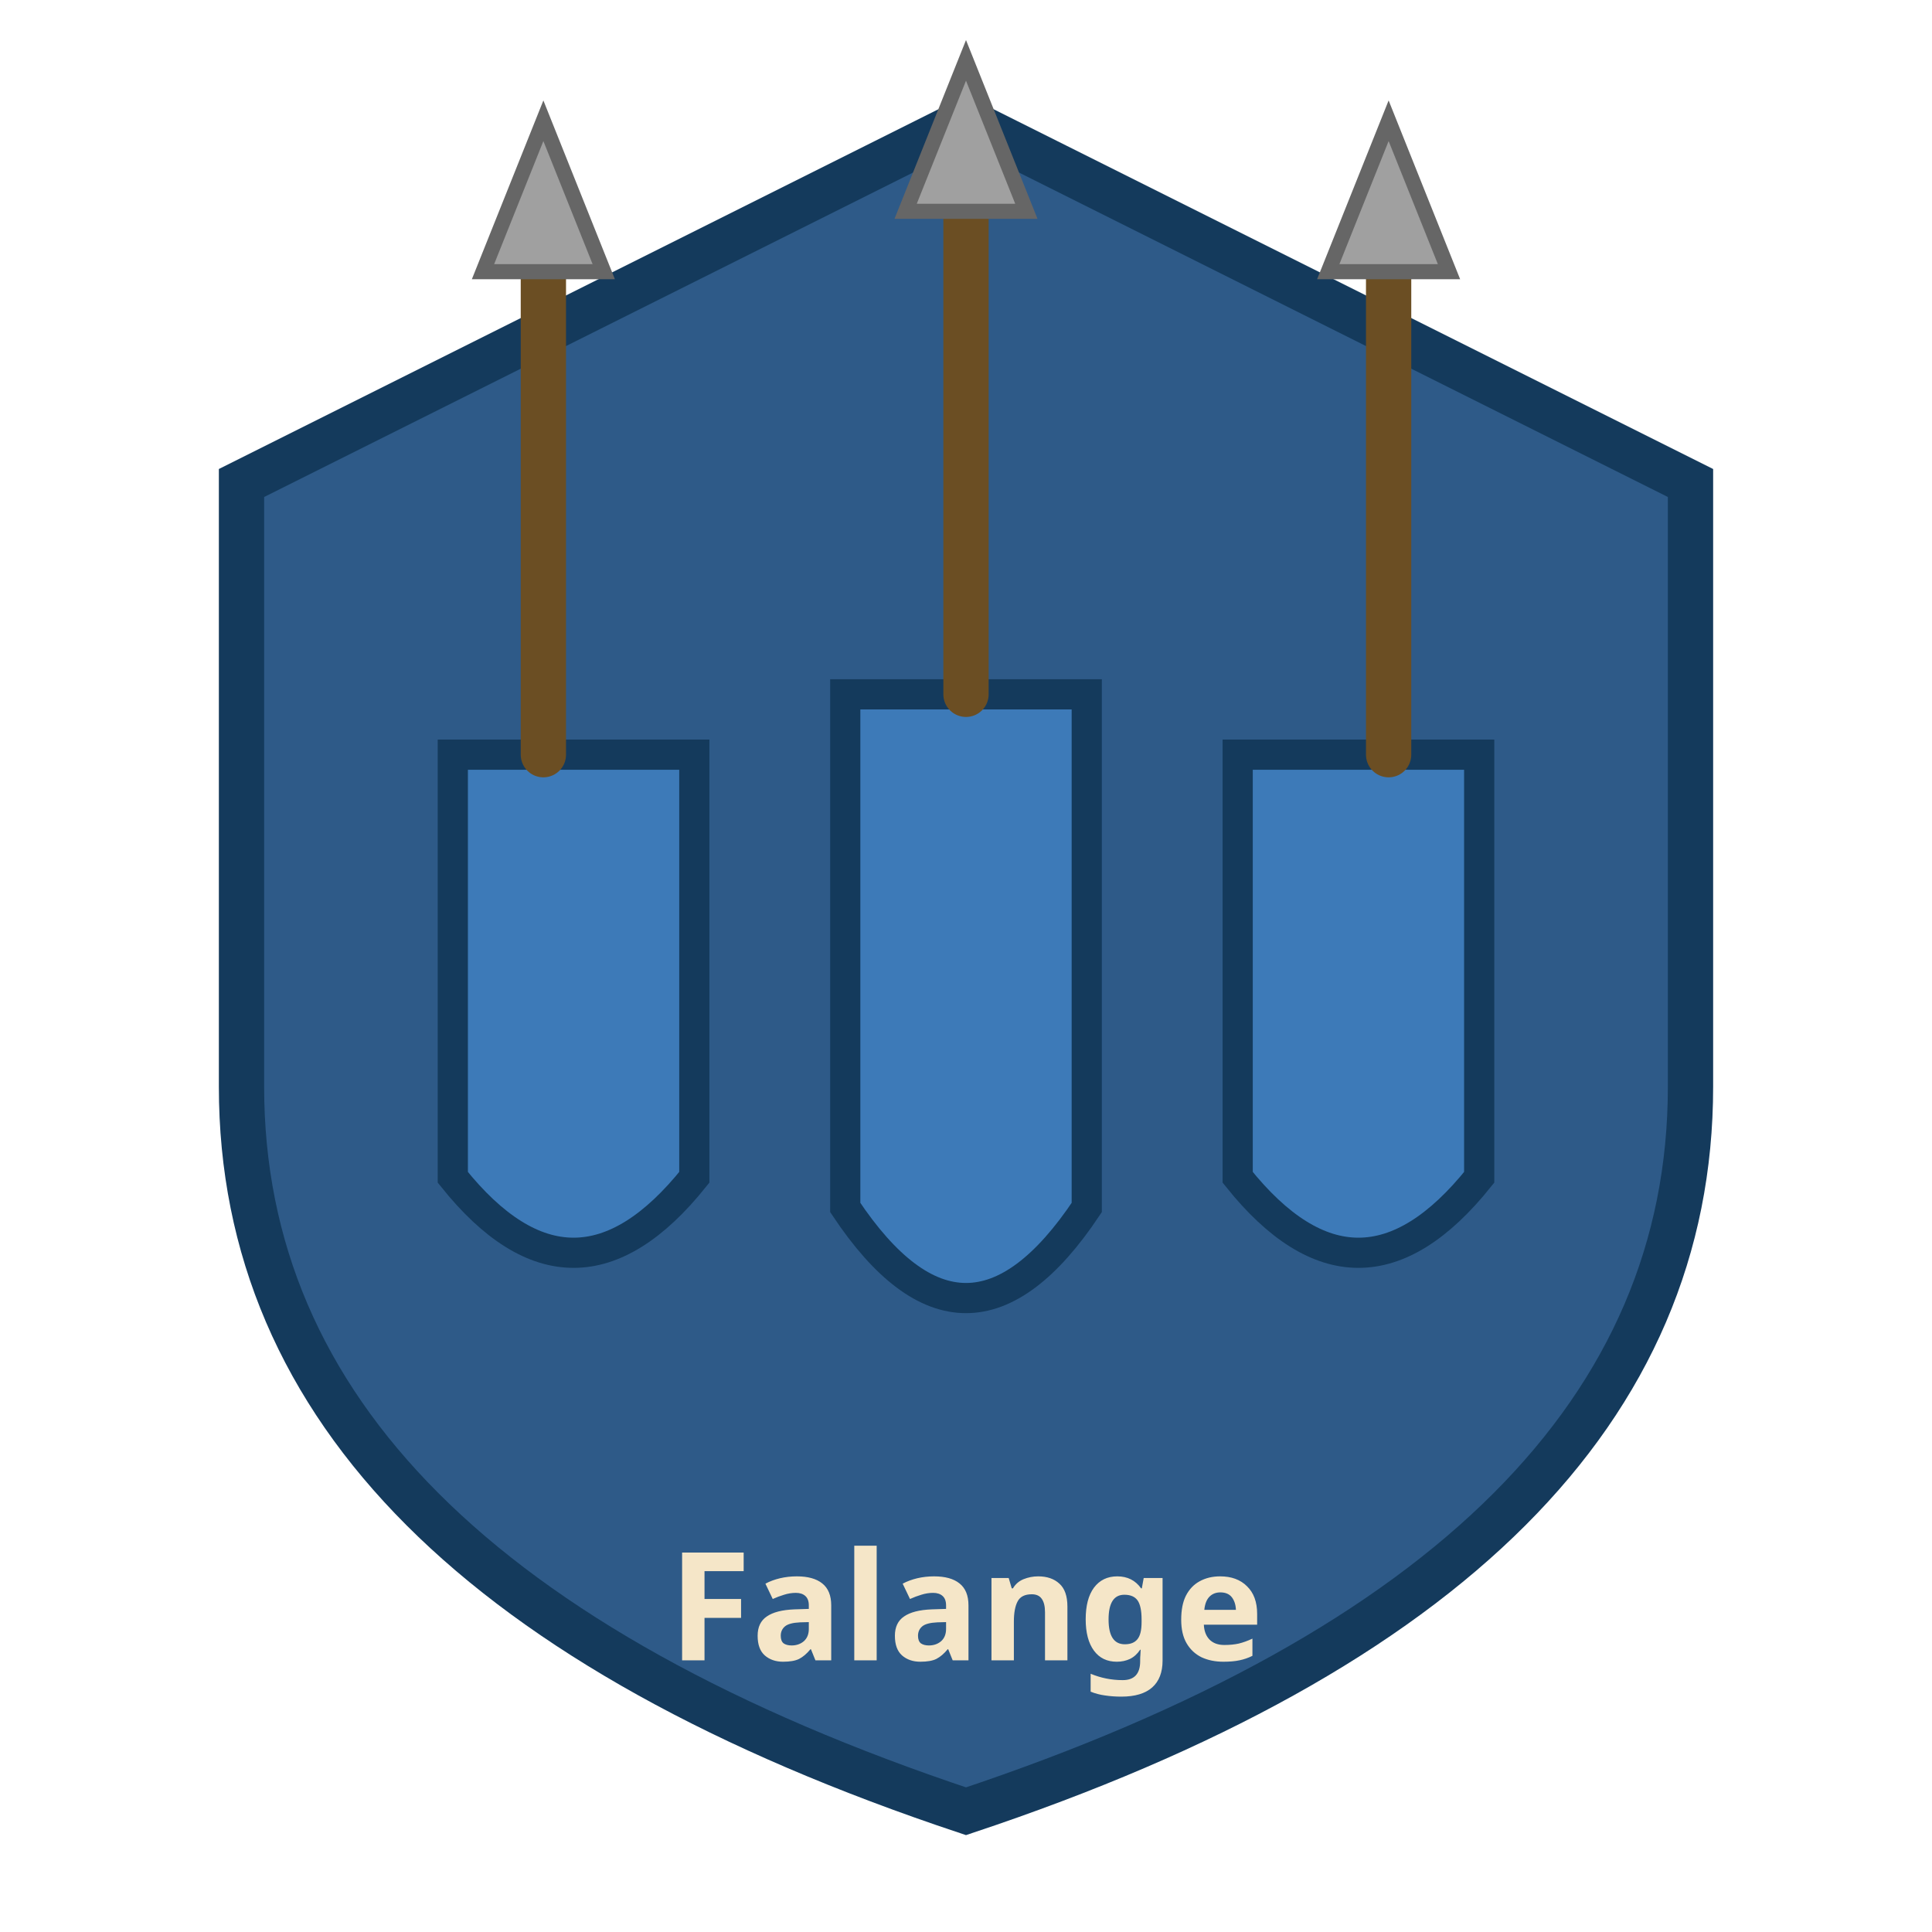
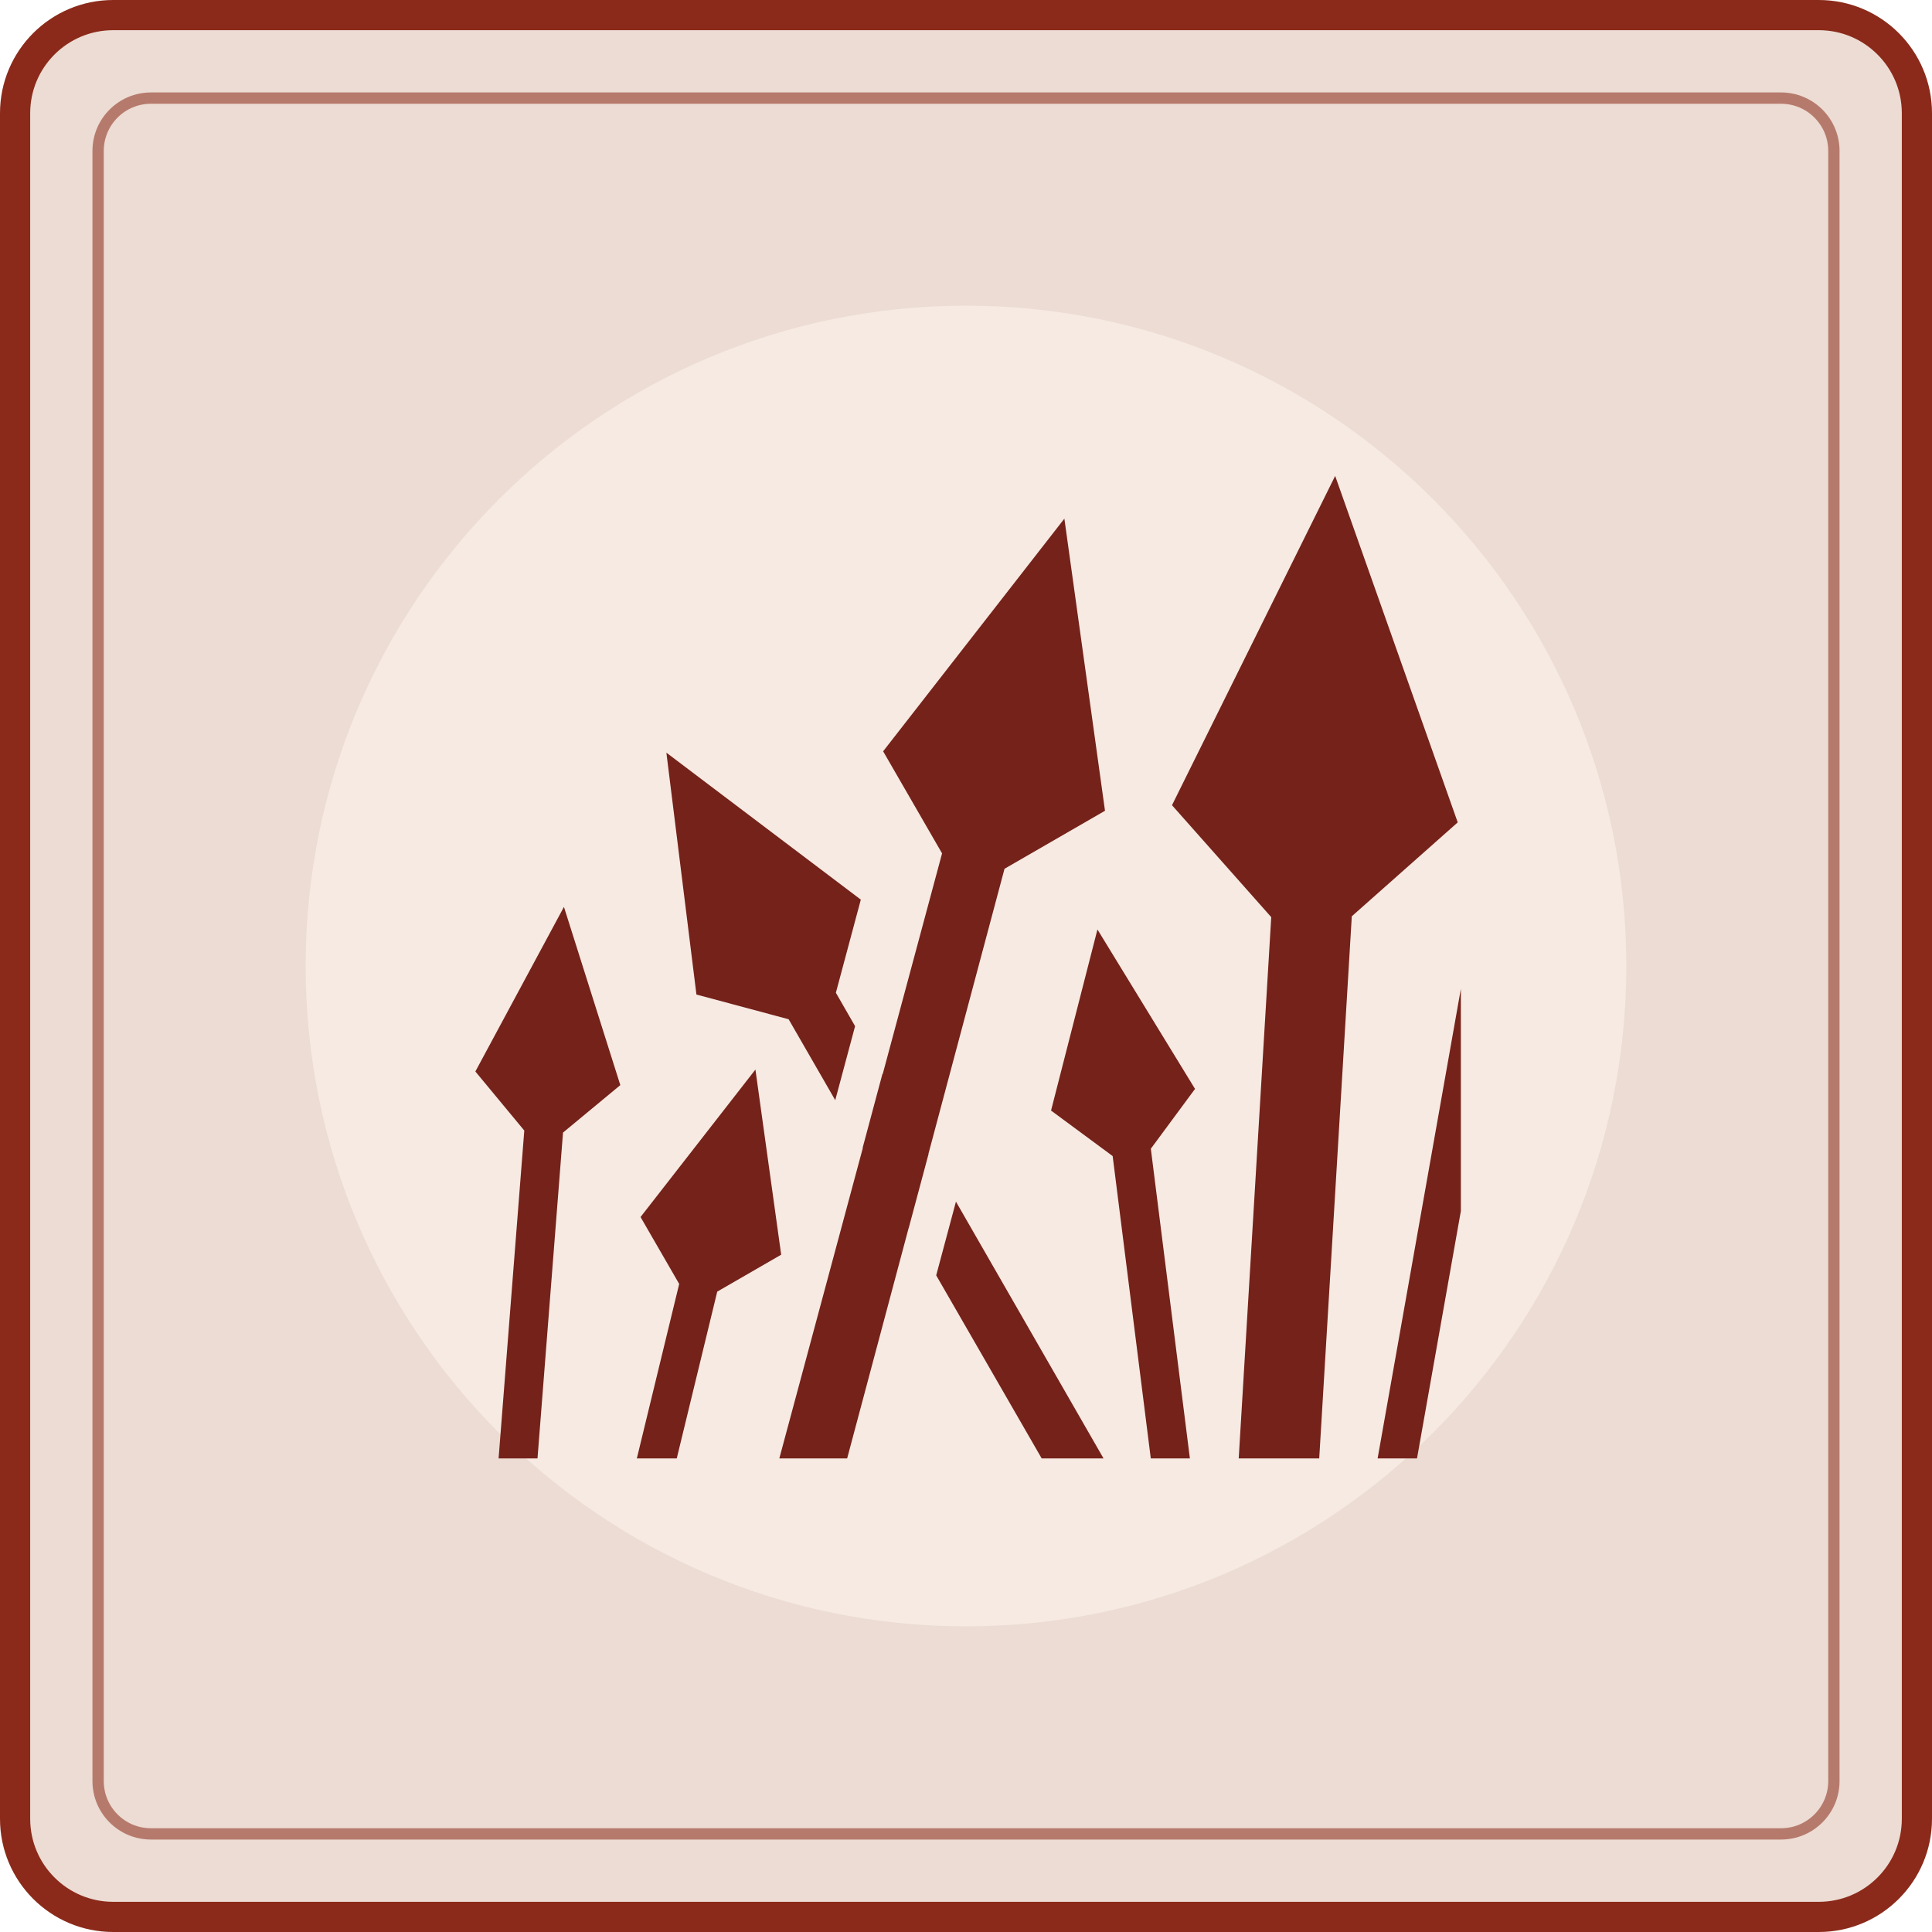
- <svg xmlns="http://www.w3.org/2000/svg" viewBox="0 0 128 128" width="128" height="128">
-   <path d="M64 8 L112 32 L112 72 Q112 104 64 120 Q16 104 16 72 L16 32 Z" fill="#2E5A88" stroke="#143A5C" stroke-width="3" />
-   <path d="M30 50 L46 50 L46 78 Q38 88 30 78 Z" fill="#3D7AB8" stroke="#143A5C" stroke-width="2" />
-   <path d="M56 46 L72 46 L72 80 Q64 92 56 80 Z" fill="#3D7AB8" stroke="#143A5C" stroke-width="2" />
-   <path d="M82 50 L98 50 L98 78 Q90 88 82 78 Z" fill="#3D7AB8" stroke="#143A5C" stroke-width="2" />
-   <line x1="36" y1="14" x2="36" y2="50" stroke="#6B4E23" stroke-width="3" stroke-linecap="round" />
-   <line x1="64" y1="10" x2="64" y2="46" stroke="#6B4E23" stroke-width="3" stroke-linecap="round" />
-   <line x1="92" y1="14" x2="92" y2="50" stroke="#6B4E23" stroke-width="3" stroke-linecap="round" />
-   <polygon points="36,8 32,18 40,18" fill="#A0A0A0" stroke="#666" stroke-width="1" />
-   <polygon points="64,4 60,14 68,14" fill="#A0A0A0" stroke="#666" stroke-width="1" />
-   <polygon points="92,8 88,18 96,18" fill="#A0A0A0" stroke="#666" stroke-width="1" />
-   <text x="64" y="110" text-anchor="middle" font-size="10" font-weight="bold" fill="#F5E6C8" font-family="sans-serif">Falange</text>
+ <svg xmlns="http://www.w3.org/2000/svg" viewBox="0 0 512 512" width="512" height="512">
+   <rect x="4" y="4" width="504" height="504" rx="26" fill="#ECDCD3" stroke="#8B2A1A" stroke-width="8" />
+   <rect x="26" y="26" width="460" height="460" rx="14" fill="none" stroke="#8B2A1A" stroke-width="3" opacity="0.55" />
+   <circle cx="256" cy="256" r="175" fill="#F6EAE2" />
+   <g transform="translate(115.2,115.2) scale(0.55)">
+     <path fill="#74221A" fill-rule="evenodd" d="M433.877 19.855l-78.62 158.668 47.82 53.934-15.673 260.824h38.79l15.697-261.233 51.04-45.25-59.053-166.942zm-130.48 20.598L216.073 152.55l28.397 49.186-28.616 106.387-.102-.176-9.545 35.62.076.134-40.234 149.58h32.68l29.676-111.186.026.045 9.527-35.556-.054-.09 36.656-137.344 48.415-27.95L303.4 40.452h-.002zM111.632 153.21l14.48 116.54 44.42 11.904L193 320.648l9.555-35.66-9.256-16.1 12.022-44.87-93.69-70.81zm-49.357 74.31l-42.68 79.31 23.57 28.455L30.786 493.28h18.746L61.83 336.26l27.608-22.865-27.163-85.875h-.002zm257.06 10.878l-22.354 87.248 29.686 21.932L345.04 493.28h18.84l-18.823-149.235 21.293-28.824-47.016-76.822zm175.103 28.614l-40.108 226.27h18.98l21.128-119.188V267.012zm-339.903 38.886l-55.35 71.05 18.618 32.247-20.41 84.086h19.233l19.51-80.385 30.81-17.788-12.408-89.21h-.002zm96.623 63.645l-9.517 35.516 50.837 88.22h29.8l-71.12-123.737z" />
+   </g>
</svg>
